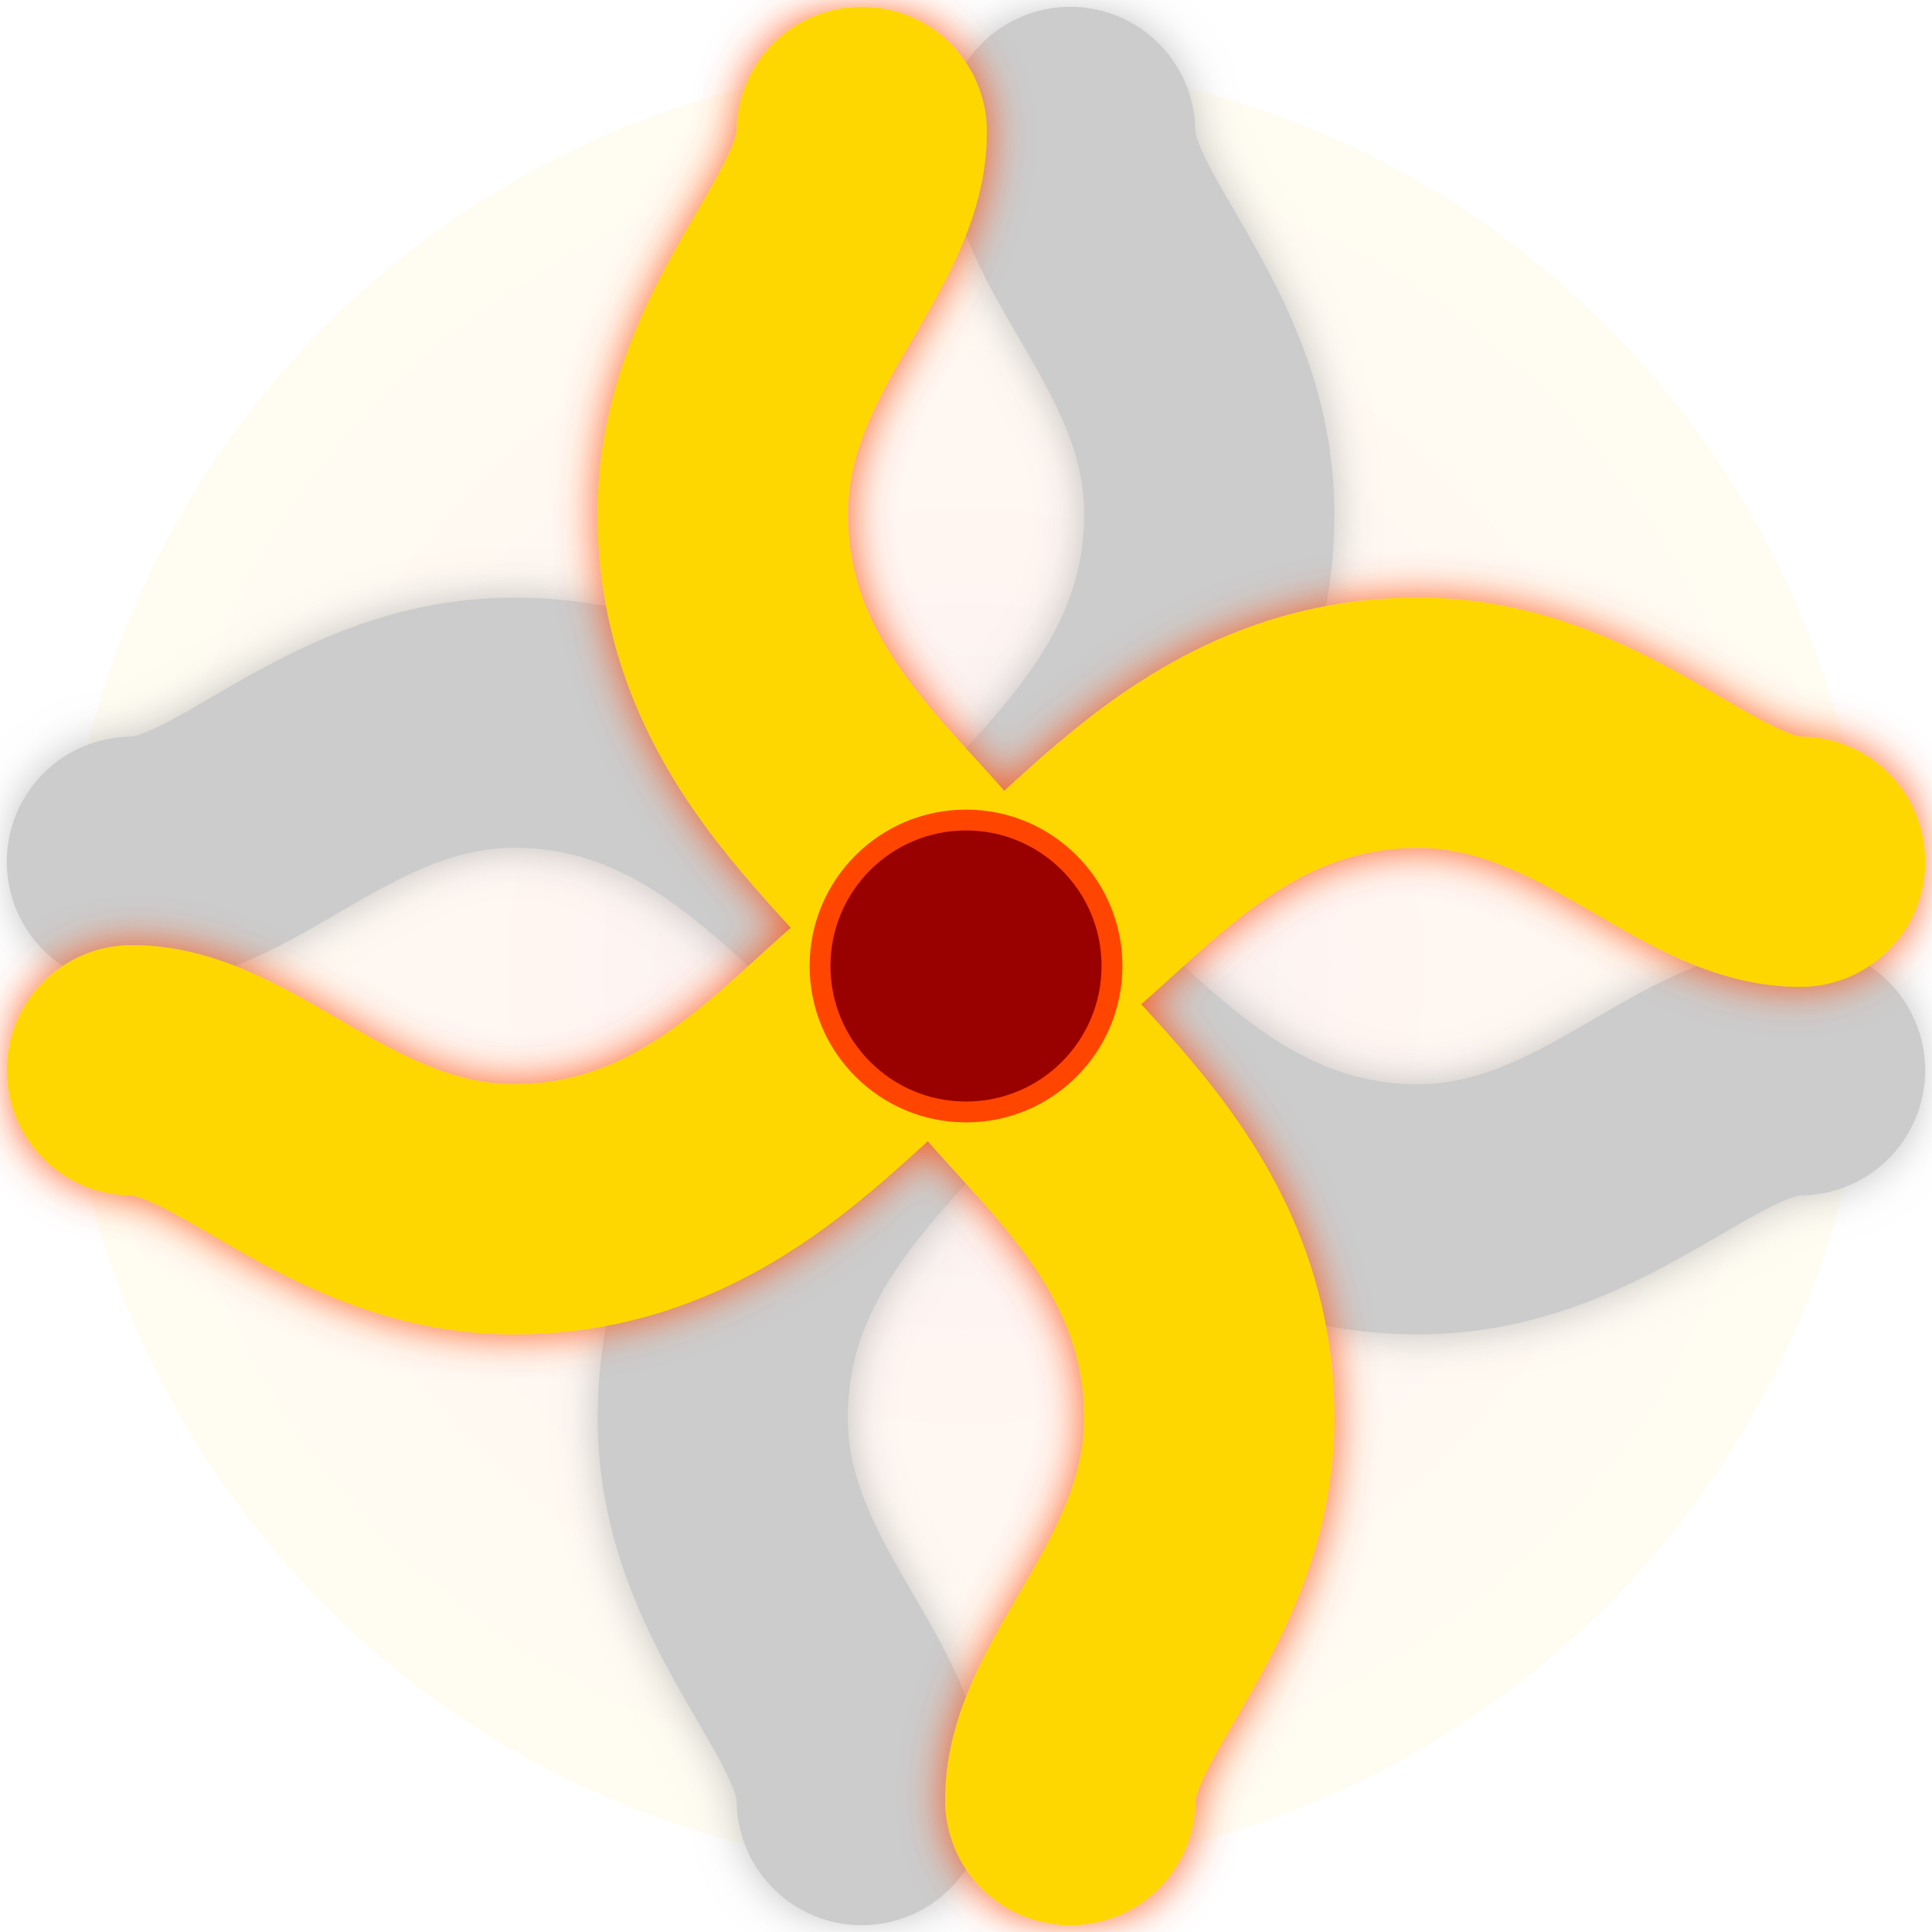
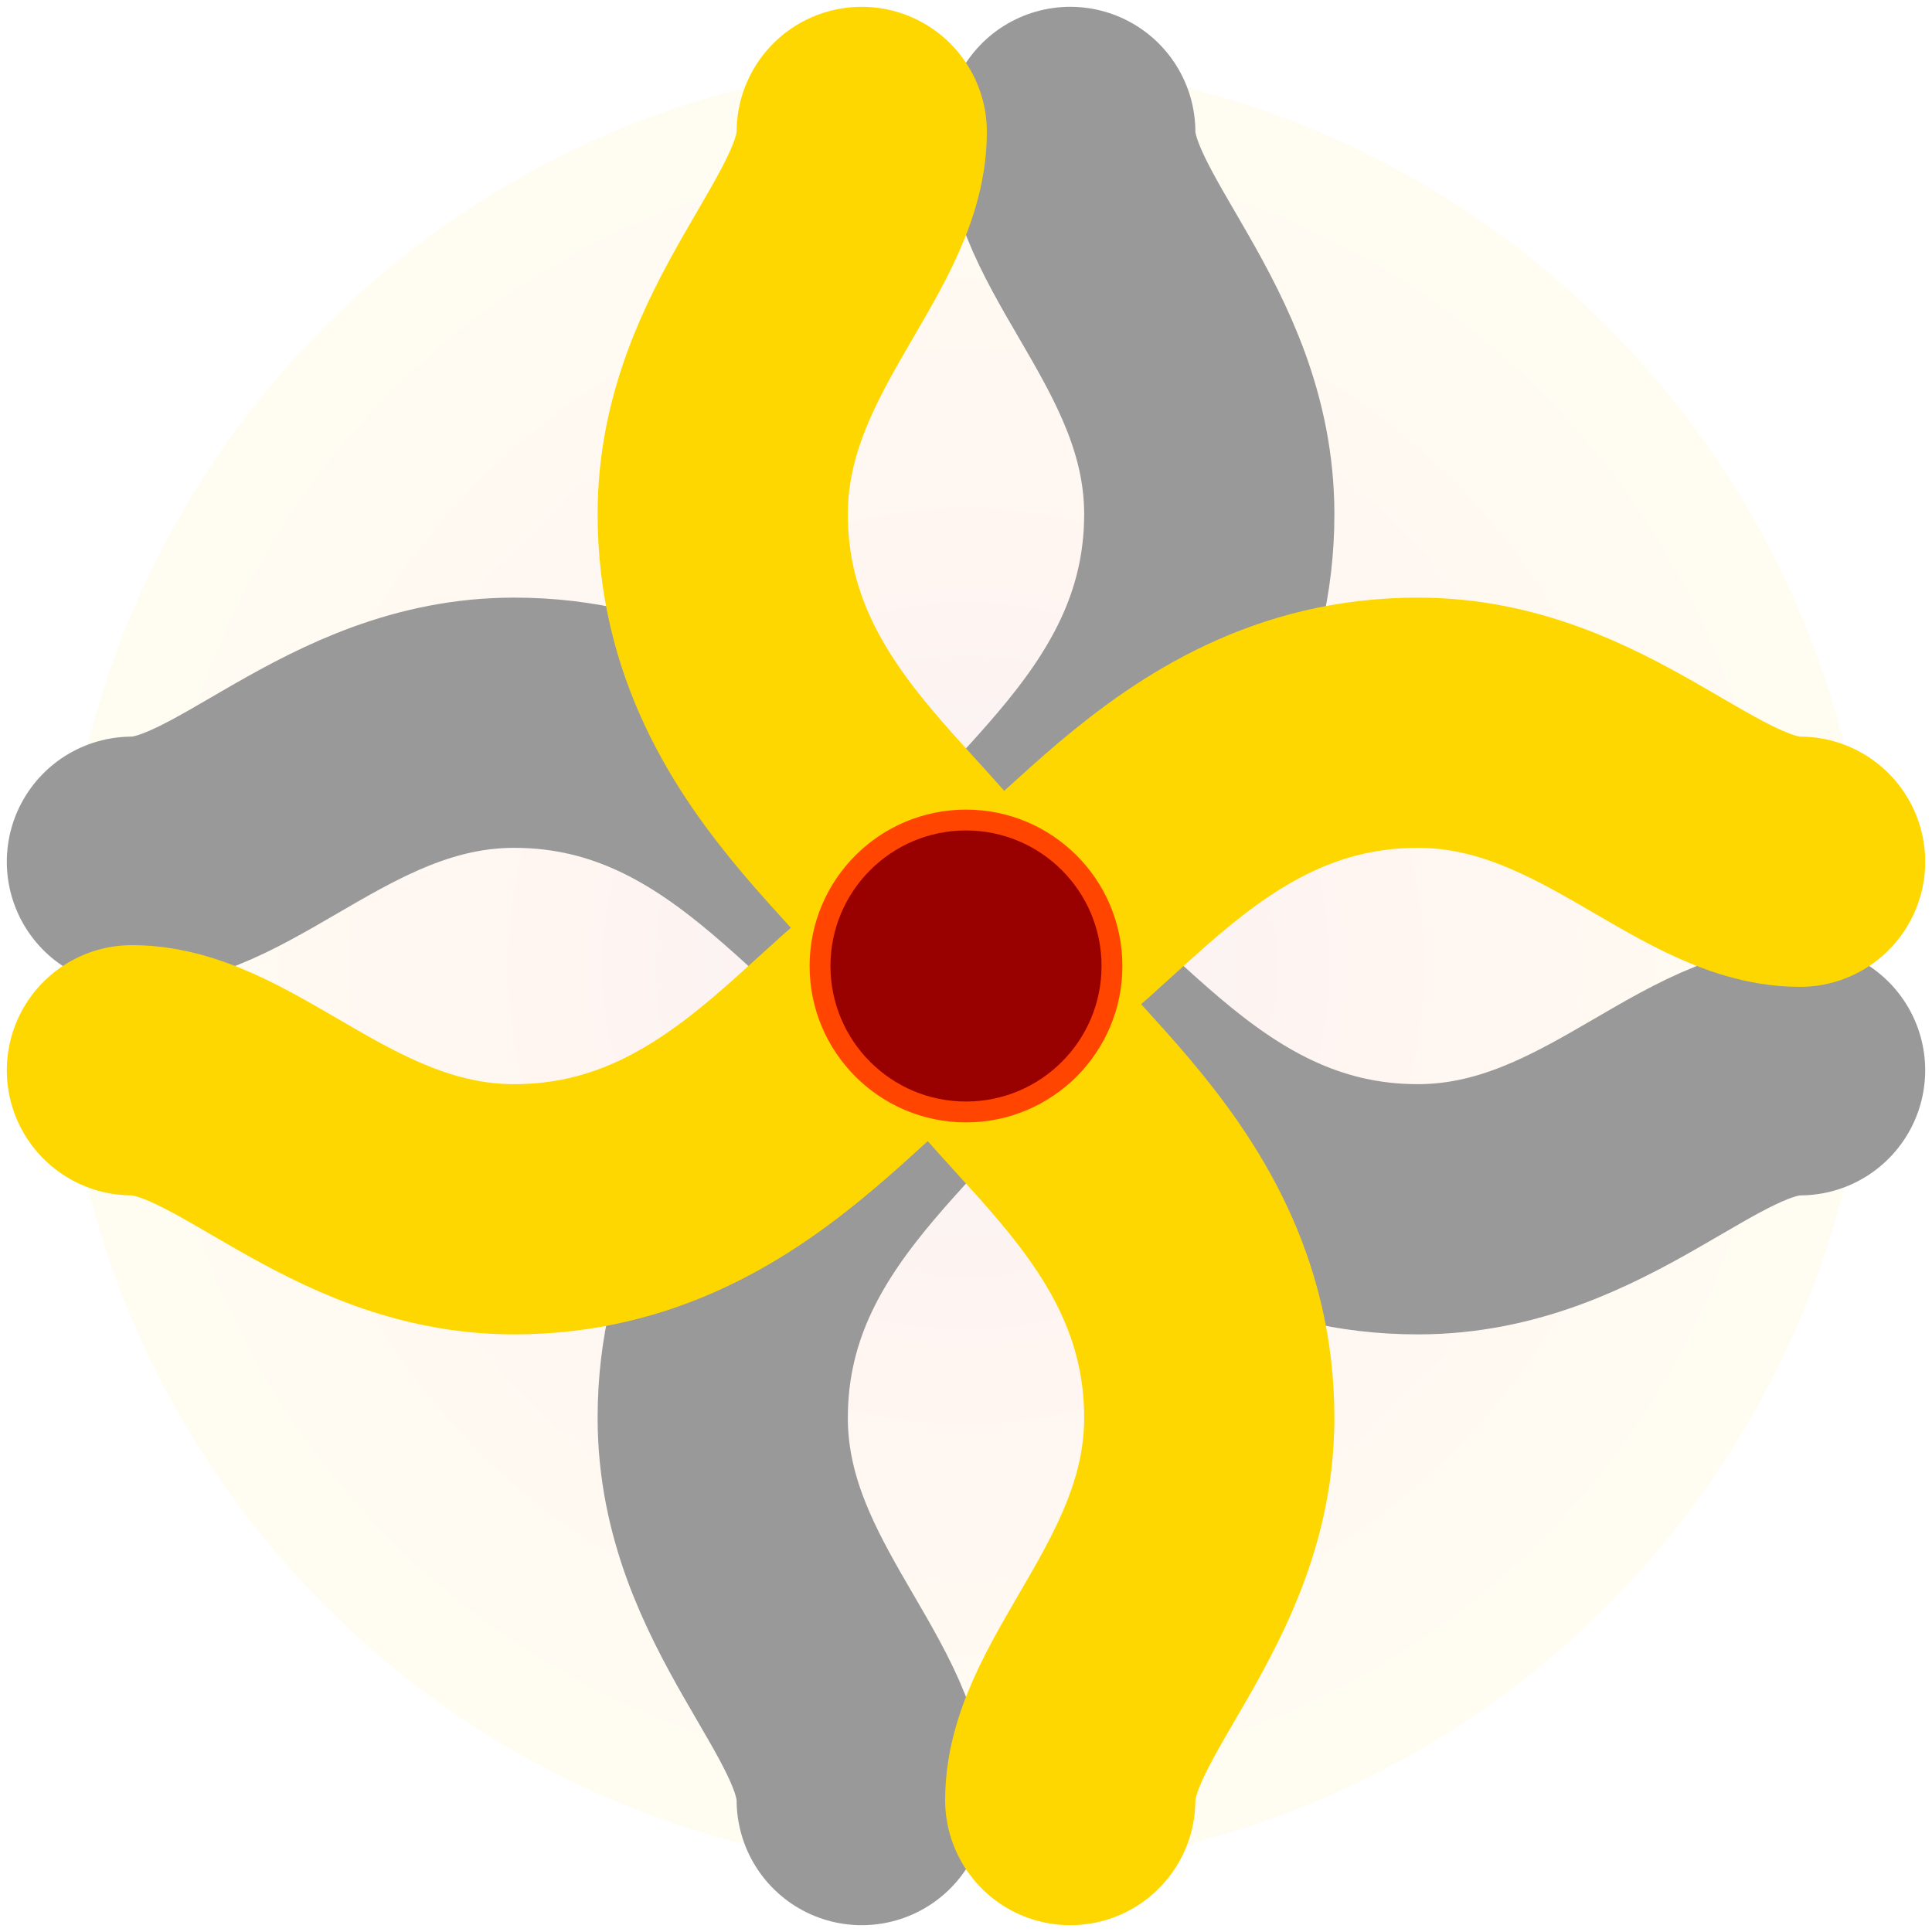
<svg xmlns="http://www.w3.org/2000/svg" width="512" height="512" viewBox="0 0 512 512" fill="none">
  <defs>
    <radialGradient id="divine_gradient" cx="0" cy="0" r="1" gradientUnits="userSpaceOnUse" gradientTransform="translate(256 256) scale(250)">
      <stop offset="15%" stop-color="#990000" />
      <stop offset="40%" stop-color="#FF4500" />
      <stop offset="70%" stop-color="#FF8C00" />
      <stop offset="95%" stop-color="#FFD700" />
    </radialGradient>
    <radialGradient id="silver_gradient" cx="0" cy="0" r="1" gradientUnits="userSpaceOnUse" gradientTransform="translate(256 256) scale(250)">
-       <stop offset="15%" stop-color="#1A1A1A" />
-       <stop offset="40%" stop-color="#555555" />
-       <stop offset="70%" stop-color="#AAAAAA" />
-       <stop offset="95%" stop-color="#CCCCCC" />
+       <stop offset="15%" stop-color="#151515" />
+       <stop offset="40%" stop-color="#3A3A3A" />
+       <stop offset="70%" stop-color="#6A6A6A" />
+       <stop offset="95%" stop-color="#999999" />
    </radialGradient>
-     <filter id="sunset_glow" x="-50%" y="-50%" width="200%" height="200%">
-       <feGaussianBlur in="SourceAlpha" stdDeviation="6" result="blur" />
-       <feFlood flood-color="#FF4500" flood-opacity="0.85" result="color" />
-       <feComposite in="color" in2="blur" operator="in" result="glow" />
-       <feMerge>
-         <feMergeNode in="glow" />
-         <feMergeNode in="SourceGraphic" />
-       </feMerge>
-     </filter>
-     <filter id="silver_glow" x="-50%" y="-50%" width="200%" height="200%">
-       <feGaussianBlur in="SourceAlpha" stdDeviation="6" result="blur" />
-       <feFlood flood-color="#999999" flood-opacity="0.6" result="color" />
-       <feComposite in="color" in2="blur" operator="in" result="glow" />
-       <feMerge>
-         <feMergeNode in="glow" />
-         <feMergeNode in="SourceGraphic" />
-       </feMerge>
-     </filter>
  </defs>
  <circle cx="256" cy="256" r="240" fill="url(#divine_gradient)" fill-opacity="0.05" />
-   <g transform="translate(256, 256) scale(0.921, -0.921)" filter="url(#silver_glow)">
+   <g transform="translate(256, 256) scale(0.921, -0.921)">
    <path d="M 0 0 C 30 -5, 60 -70, 130 -70 C 180 -70, 210 -30, 240 -30" stroke="url(#silver_gradient)" stroke-width="72" stroke-linecap="round" fill="none" />
    <path d="M 0 0 C 30 -5, 60 -70, 130 -70 C 180 -70, 210 -30, 240 -30" stroke="url(#silver_gradient)" stroke-width="72" stroke-linecap="round" fill="none" transform="rotate(90)" />
    <path d="M 0 0 C 30 -5, 60 -70, 130 -70 C 180 -70, 210 -30, 240 -30" stroke="url(#silver_gradient)" stroke-width="72" stroke-linecap="round" fill="none" transform="rotate(180)" />
    <path d="M 0 0 C 30 -5, 60 -70, 130 -70 C 180 -70, 210 -30, 240 -30" stroke="url(#silver_gradient)" stroke-width="72" stroke-linecap="round" fill="none" transform="rotate(270)" />
  </g>
-   <g transform="translate(256, 256) scale(0.921)" filter="url(#sunset_glow)">
+   <g transform="translate(256, 256) scale(0.921)">
    <path d="M 0 0 C 30 -5, 60 -70, 130 -70 C 180 -70, 210 -30, 240 -30" stroke="url(#divine_gradient)" stroke-width="72" stroke-linecap="round" fill="none" />
    <path d="M 0 0 C 30 -5, 60 -70, 130 -70 C 180 -70, 210 -30, 240 -30" stroke="url(#divine_gradient)" stroke-width="72" stroke-linecap="round" fill="none" transform="rotate(90)" />
    <path d="M 0 0 C 30 -5, 60 -70, 130 -70 C 180 -70, 210 -30, 240 -30" stroke="url(#divine_gradient)" stroke-width="72" stroke-linecap="round" fill="none" transform="rotate(180)" />
    <path d="M 0 0 C 30 -5, 60 -70, 130 -70 C 180 -70, 210 -30, 240 -30" stroke="url(#divine_gradient)" stroke-width="72" stroke-linecap="round" fill="none" transform="rotate(270)" />
    <circle cx="0" cy="0" r="42" fill="#990000" stroke="#FF4500" stroke-width="6" />
  </g>
</svg>
